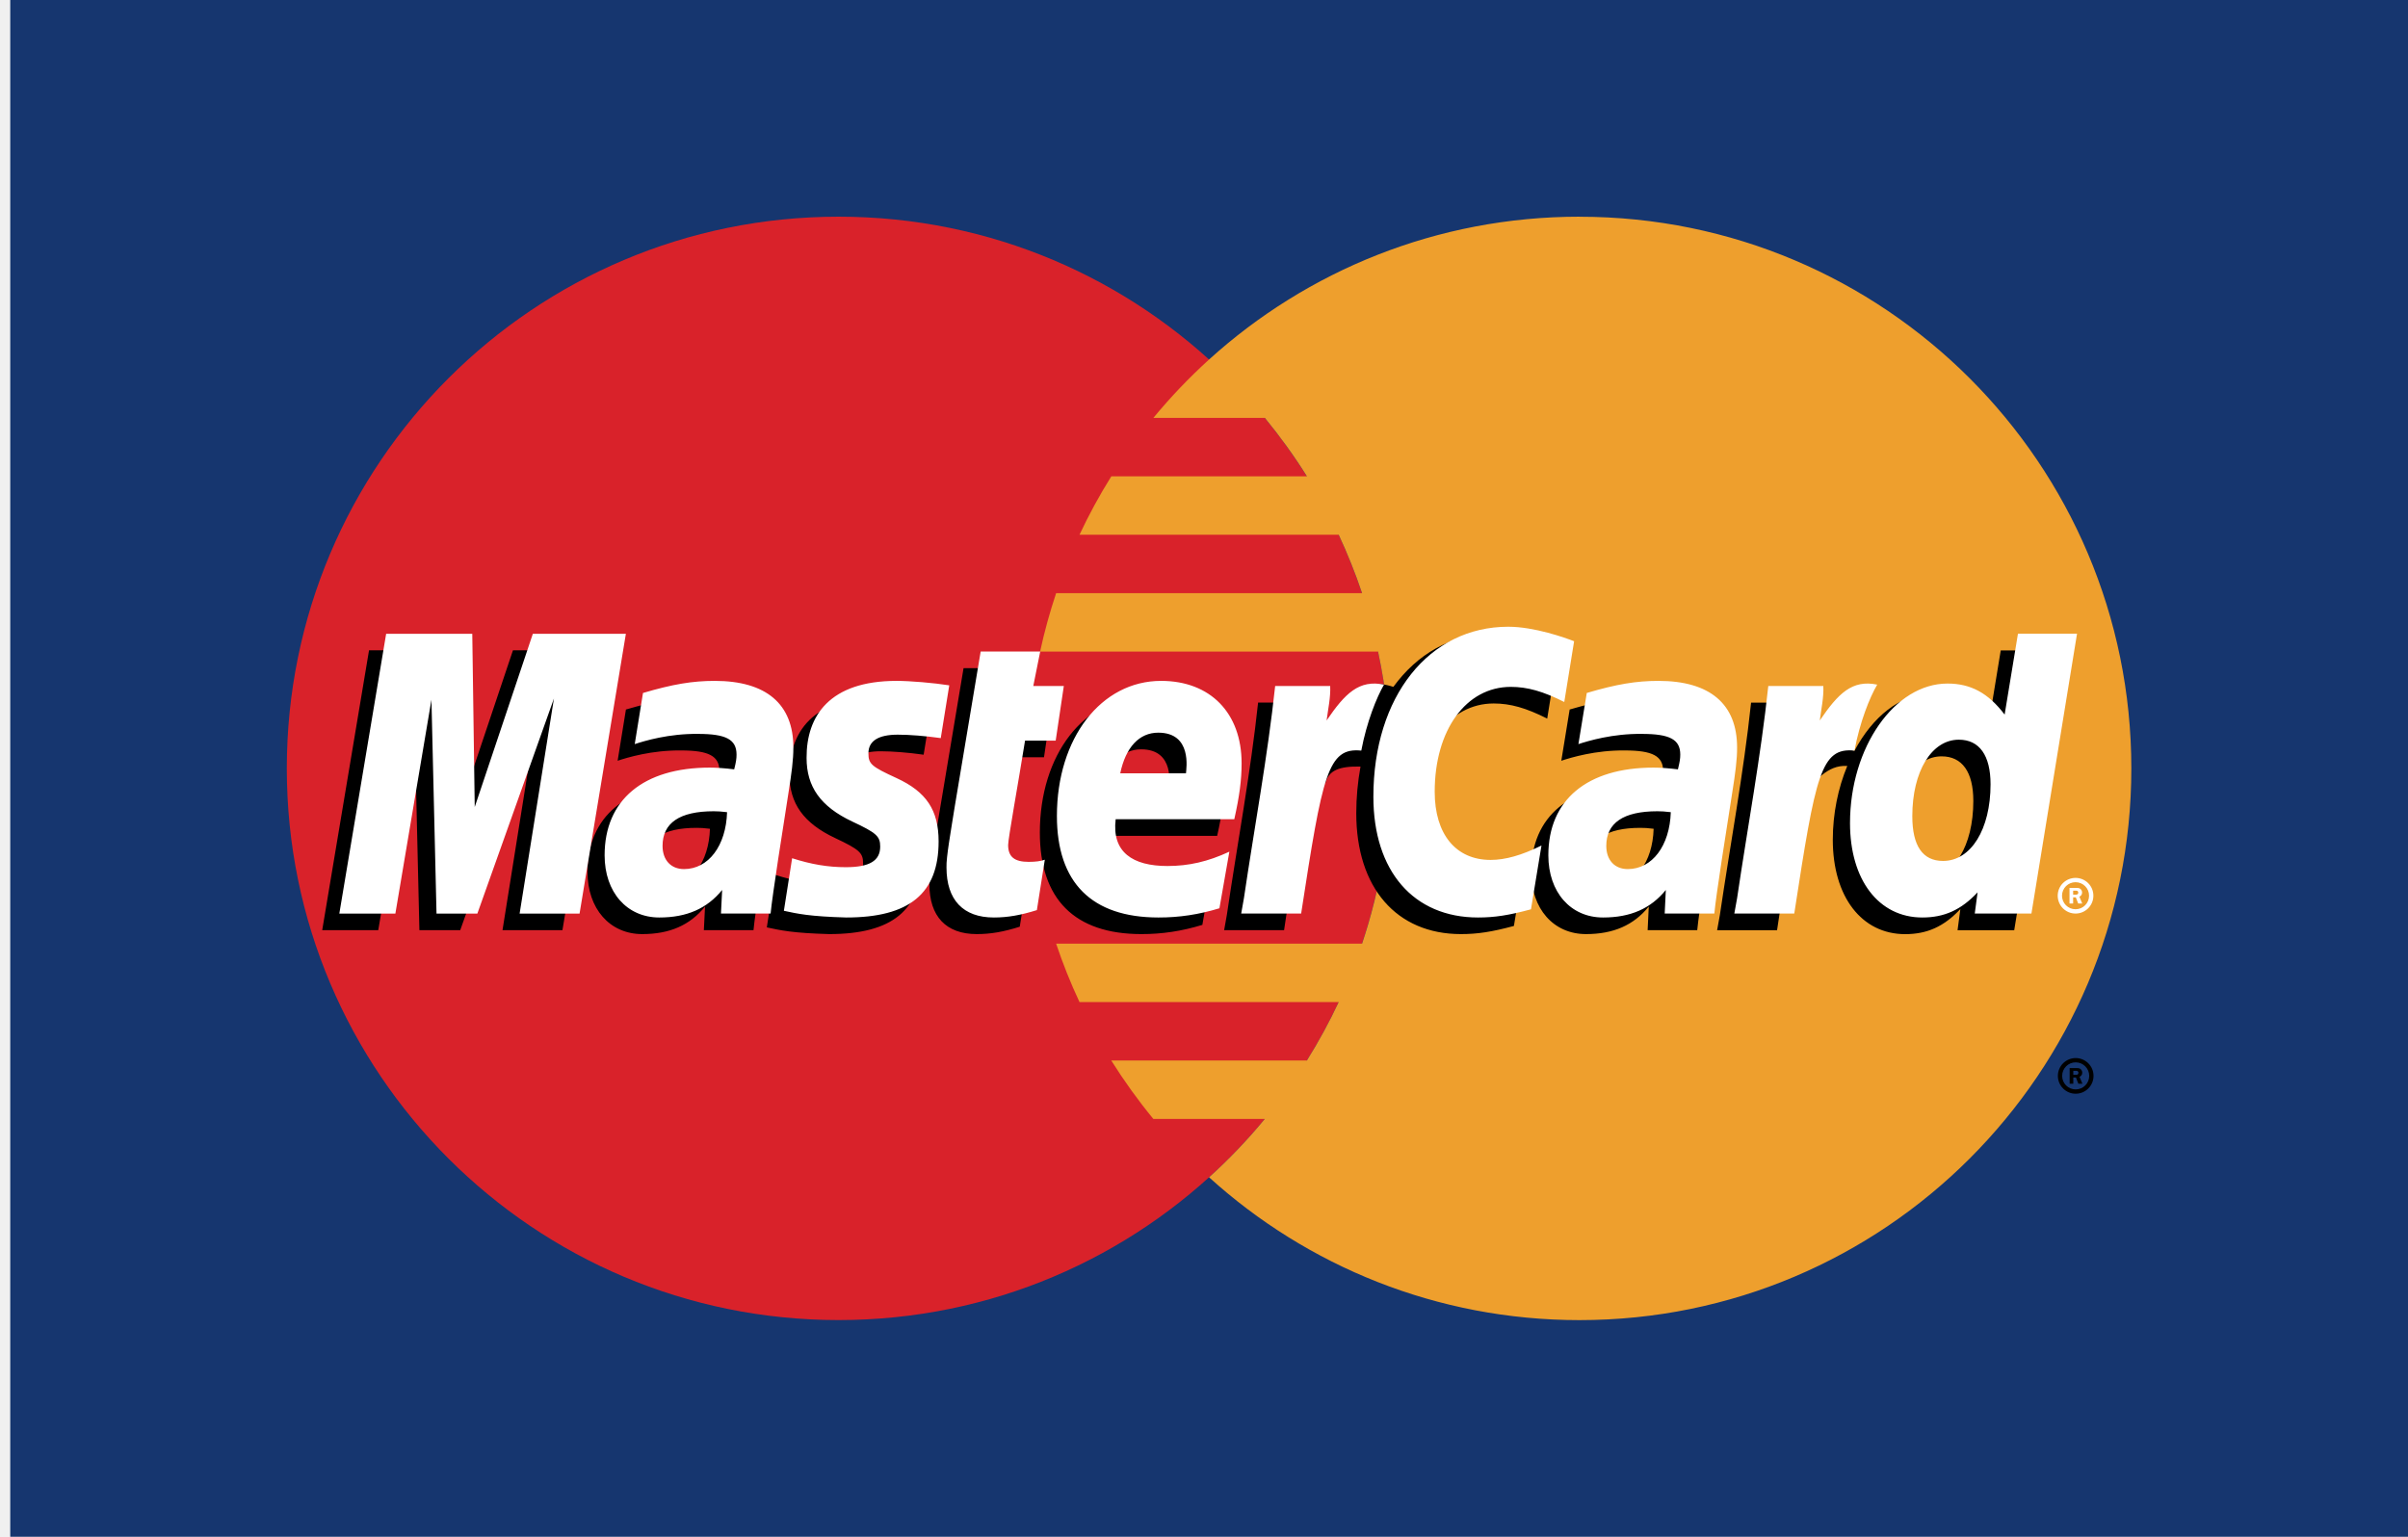
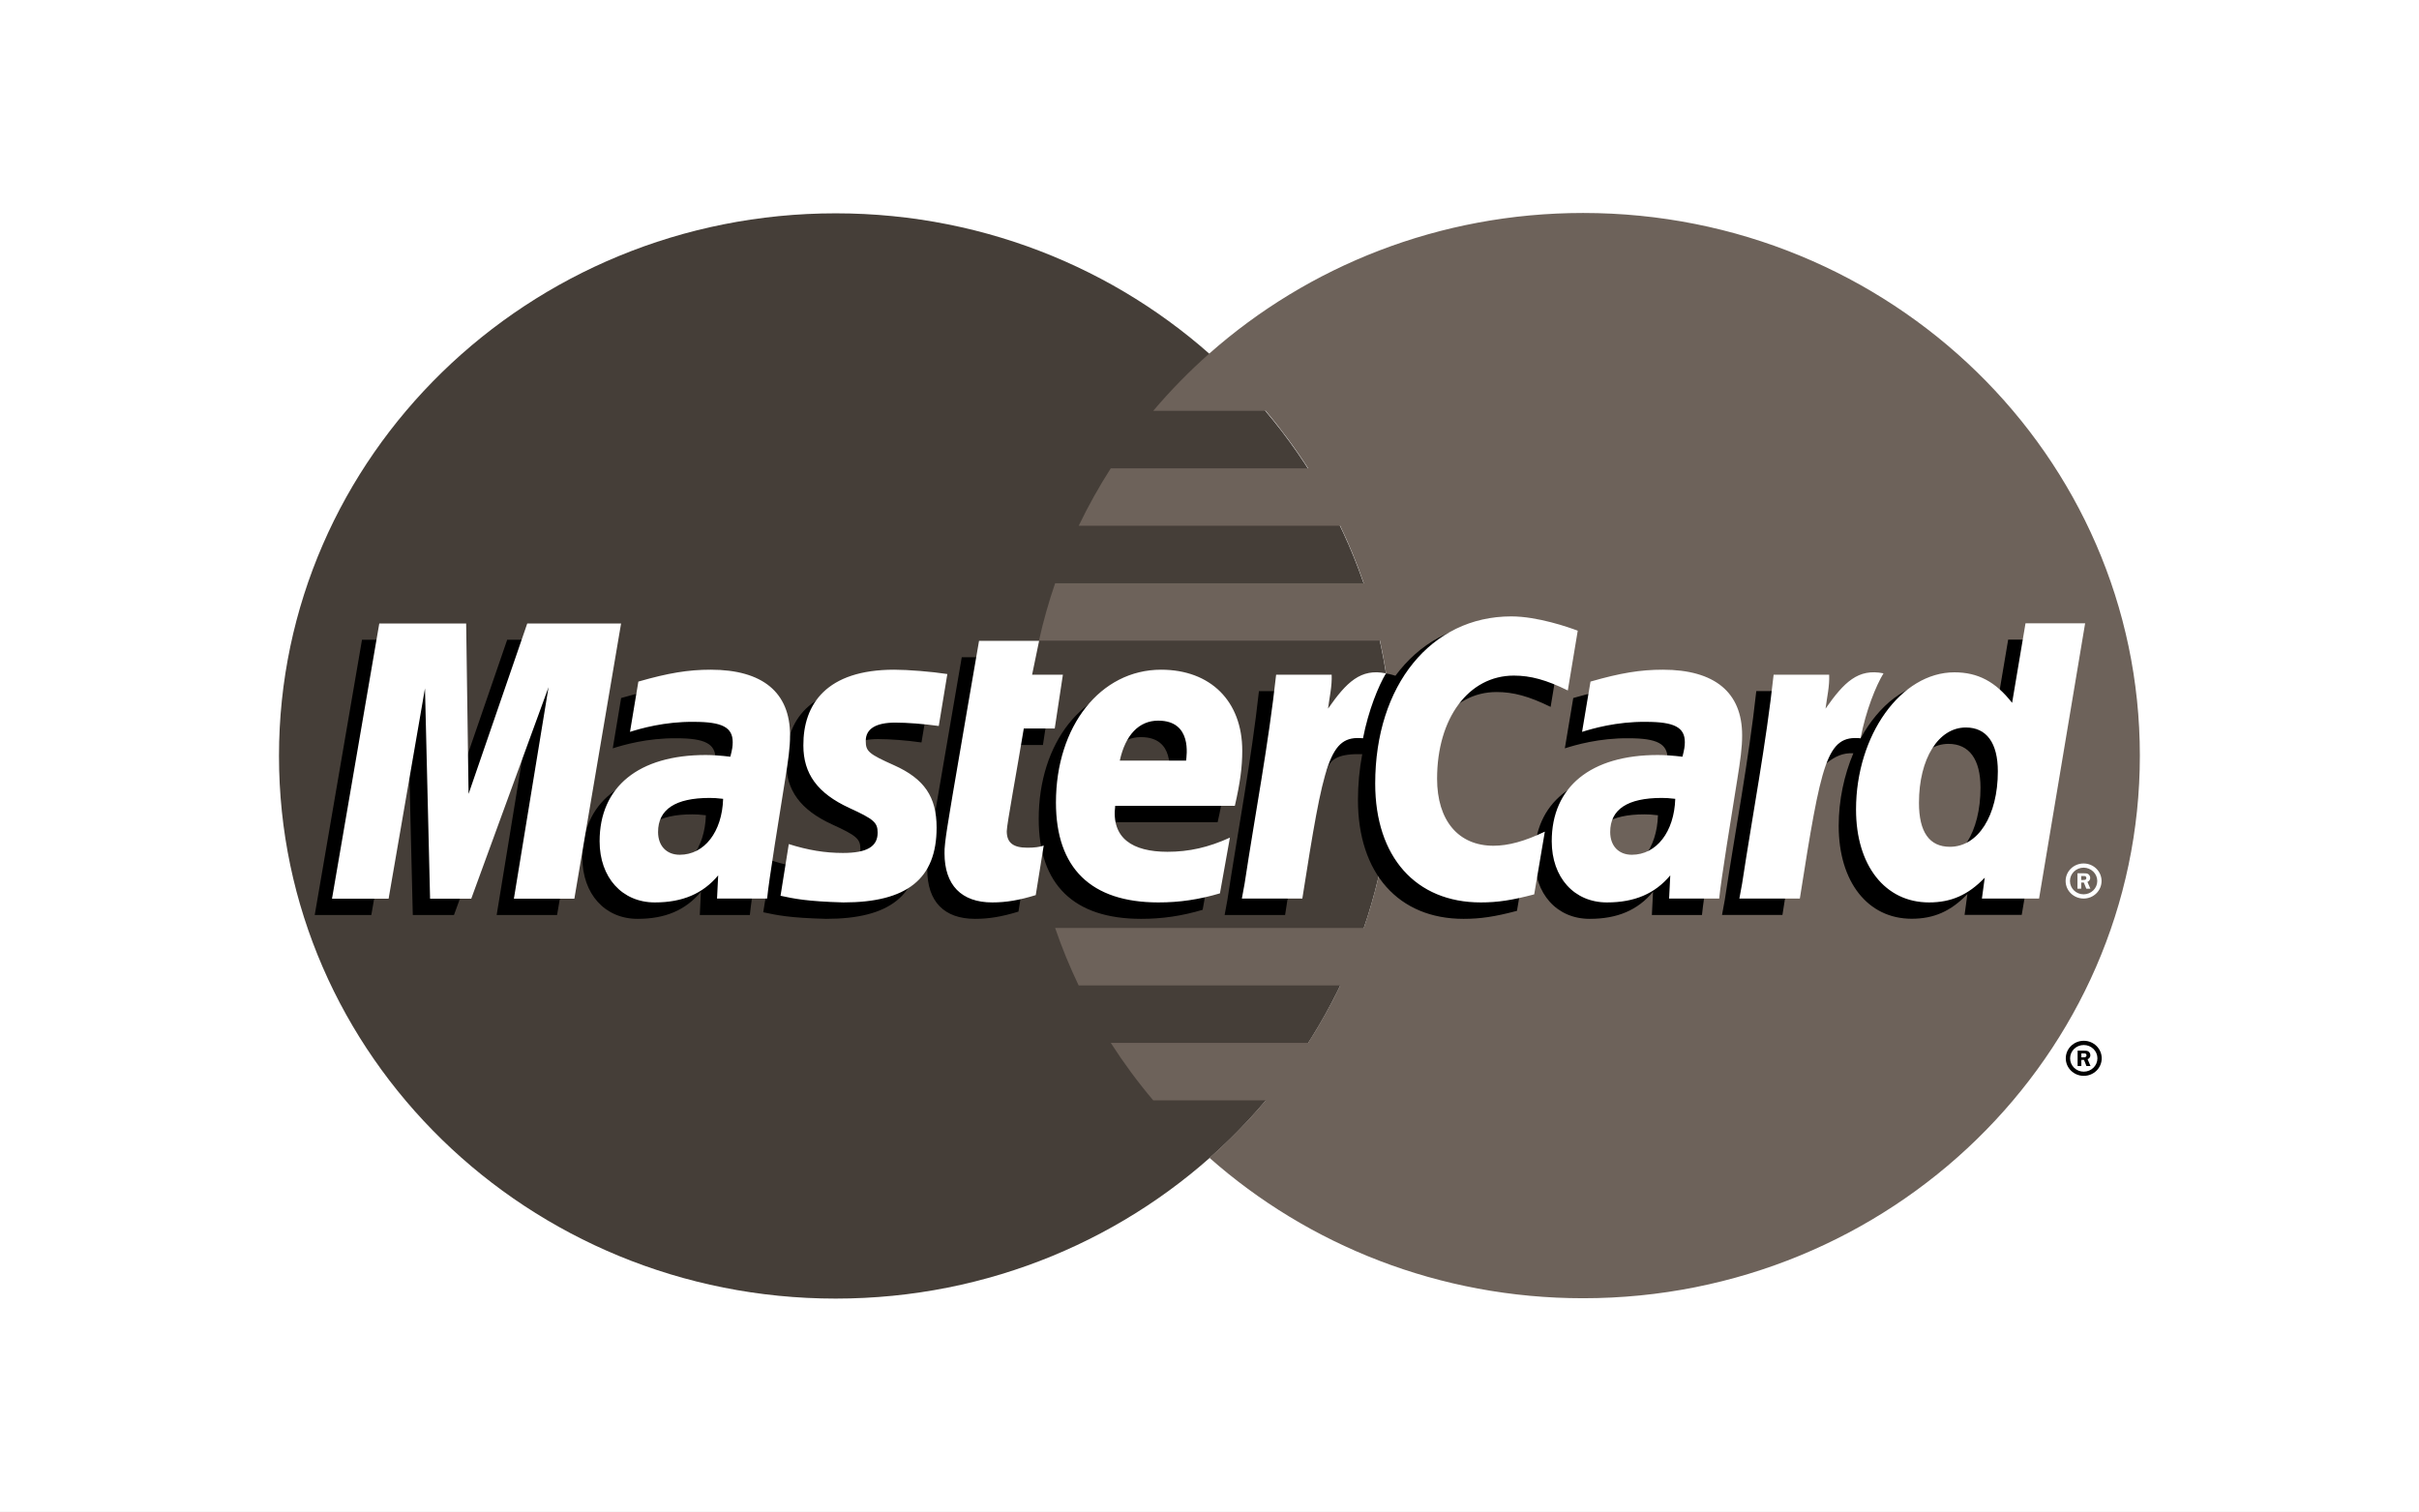
- <svg xmlns="http://www.w3.org/2000/svg" width="47" height="30" viewBox="0 0 47 30" fill="none">
-   <g id="ð¦ icon &quot;MasterCard&quot;">
-     <path id="Vector" d="M0.2 0H47V30H0.2V0Z" fill="#16366F" />
-     <path id="Vector_2" d="M27.139 15.001C27.139 20.949 22.317 25.77 16.368 25.77C10.42 25.77 5.598 20.949 5.598 15.001C5.598 9.052 10.42 4.23 16.368 4.23C22.316 4.23 27.139 9.053 27.139 15.001Z" fill="#D9222A" />
-     <path id="Vector_3" d="M30.829 4.23C28.046 4.23 25.511 5.286 23.599 7.018C23.21 7.372 22.846 7.752 22.512 8.158H24.688C24.985 8.52 25.26 8.901 25.509 9.299H21.691C21.461 9.666 21.254 10.047 21.07 10.439H26.129C26.302 10.81 26.455 11.191 26.585 11.579H20.614C20.489 11.954 20.384 12.334 20.301 12.72H26.897C27.059 13.469 27.14 14.234 27.14 15.001C27.14 16.197 26.945 17.347 26.585 18.422H20.614C20.744 18.81 20.896 19.191 21.07 19.562H26.129C25.945 19.955 25.737 20.336 25.508 20.703H21.69C21.94 21.101 22.214 21.482 22.511 21.843H24.687C24.353 22.249 23.989 22.63 23.599 22.983C25.511 24.715 28.046 25.771 30.829 25.771C36.777 25.771 41.6 20.949 41.6 15.001C41.6 9.053 36.778 4.231 30.829 4.231" fill="#EE9F2D" />
-     <path id="Vector_4" d="M40.166 21.003C40.166 20.811 40.322 20.655 40.514 20.655C40.706 20.655 40.862 20.811 40.862 21.003C40.862 21.195 40.706 21.351 40.514 21.351C40.322 21.351 40.166 21.195 40.166 21.003ZM40.514 21.267C40.66 21.267 40.778 21.149 40.778 21.003C40.778 20.857 40.66 20.739 40.514 20.739H40.514C40.368 20.738 40.25 20.857 40.25 21.002V21.003C40.249 21.149 40.368 21.267 40.514 21.267C40.514 21.267 40.514 21.267 40.514 21.267ZM40.467 21.156H40.396V20.85H40.525C40.552 20.85 40.579 20.85 40.603 20.865C40.628 20.882 40.642 20.912 40.642 20.942C40.642 20.976 40.621 21.008 40.589 21.021L40.645 21.156H40.566L40.519 21.035H40.467L40.467 21.156ZM40.467 20.982H40.506C40.521 20.982 40.537 20.984 40.55 20.976C40.562 20.969 40.568 20.955 40.568 20.941C40.568 20.93 40.56 20.916 40.55 20.91C40.538 20.902 40.518 20.904 40.505 20.904H40.467V20.982ZM13.857 16.179C13.734 16.164 13.68 16.161 13.596 16.161C12.933 16.161 12.598 16.388 12.598 16.837C12.598 17.113 12.761 17.289 13.017 17.289C13.493 17.289 13.836 16.836 13.857 16.179ZM14.707 18.158H13.738L13.761 17.698C13.465 18.062 13.071 18.235 12.535 18.235C11.902 18.235 11.467 17.74 11.467 17.021C11.467 15.94 12.223 15.309 13.52 15.309C13.652 15.309 13.822 15.321 13.996 15.343C14.033 15.196 14.042 15.134 14.042 15.055C14.042 14.76 13.838 14.65 13.292 14.65C12.72 14.644 12.248 14.787 12.055 14.851C12.067 14.777 12.217 13.851 12.217 13.851C12.799 13.68 13.184 13.616 13.616 13.616C14.62 13.616 15.152 14.067 15.151 14.919C15.153 15.147 15.115 15.429 15.056 15.799C14.955 16.443 14.737 17.822 14.707 18.158ZM10.978 18.158H9.808L10.478 13.959L8.983 18.158H8.186L8.088 13.983L7.383 18.158H6.289L7.203 12.695H8.884L8.986 15.753L10.012 12.695H11.882L10.978 18.158ZM32.276 16.179C32.154 16.164 32.1 16.161 32.016 16.161C31.354 16.161 31.018 16.388 31.018 16.837C31.018 17.113 31.181 17.289 31.437 17.289C31.913 17.289 32.257 16.836 32.276 16.179ZM33.127 18.158H32.159L32.181 17.698C31.885 18.062 31.491 18.235 30.956 18.235C30.322 18.235 29.887 17.74 29.887 17.021C29.887 15.94 30.643 15.309 31.94 15.309C32.073 15.309 32.242 15.321 32.416 15.343C32.453 15.196 32.462 15.134 32.462 15.055C32.462 14.76 32.258 14.65 31.712 14.65C31.14 14.644 30.669 14.787 30.474 14.851C30.487 14.777 30.637 13.851 30.637 13.851C31.22 13.68 31.604 13.616 32.036 13.616C33.04 13.616 33.572 14.067 33.571 14.919C33.573 15.147 33.535 15.429 33.476 15.799C33.375 16.443 33.157 17.822 33.127 18.158ZM19.904 18.091C19.584 18.192 19.335 18.235 19.064 18.235C18.466 18.235 18.14 17.891 18.14 17.259C18.132 17.063 18.226 16.546 18.3 16.075C18.368 15.66 18.807 13.043 18.807 13.043H19.97L19.834 13.715H20.536L20.377 14.783H19.673C19.538 15.628 19.346 16.681 19.343 16.82C19.343 17.049 19.465 17.149 19.744 17.149C19.877 17.149 19.98 17.136 20.059 17.107L19.904 18.091ZM23.468 18.055C23.068 18.177 22.683 18.236 22.275 18.235C20.974 18.234 20.296 17.554 20.296 16.253C20.296 14.734 21.158 13.616 22.33 13.616C23.288 13.616 23.9 14.242 23.9 15.224C23.9 15.55 23.858 15.868 23.757 16.317H21.442C21.364 16.961 21.776 17.23 22.452 17.23C22.868 17.23 23.244 17.144 23.661 16.95L23.468 18.055ZM22.814 15.421C22.821 15.328 22.938 14.628 22.273 14.628C21.903 14.628 21.639 14.91 21.531 15.421H22.814ZM15.409 15.12C15.409 15.682 15.682 16.069 16.3 16.36C16.773 16.583 16.846 16.649 16.846 16.851C16.846 17.128 16.638 17.253 16.175 17.253C15.826 17.253 15.502 17.198 15.127 17.077C15.127 17.077 14.974 18.057 14.967 18.104C15.232 18.161 15.469 18.215 16.183 18.235C17.417 18.235 17.987 17.765 17.987 16.75C17.987 16.139 17.748 15.781 17.163 15.512C16.672 15.287 16.616 15.237 16.616 15.029C16.616 14.789 16.81 14.666 17.188 14.666C17.418 14.666 17.731 14.691 18.028 14.733L18.195 13.703C17.892 13.655 17.433 13.616 17.166 13.616C15.858 13.616 15.405 14.299 15.409 15.12ZM29.154 13.733C29.479 13.733 29.782 13.818 30.199 14.028L30.39 12.842C30.219 12.775 29.616 12.38 29.106 12.38C28.323 12.38 27.662 12.769 27.196 13.409C26.518 13.185 26.239 13.639 25.897 14.091L25.593 14.162C25.616 14.013 25.637 13.865 25.63 13.715H24.556C24.409 15.09 24.149 16.483 23.946 17.86L23.893 18.158H25.063C25.258 16.89 25.365 16.078 25.43 15.528L25.87 15.283C25.936 15.038 26.142 14.955 26.555 14.965C26.5 15.266 26.472 15.571 26.472 15.876C26.472 17.33 27.257 18.235 28.515 18.235C28.84 18.235 29.118 18.192 29.549 18.076L29.755 16.83C29.367 17.021 29.049 17.11 28.761 17.11C28.081 17.11 27.67 16.609 27.67 15.779C27.67 14.576 28.282 13.733 29.154 13.733Z" fill="black" />
-     <path id="Vector_5" d="M11.312 17.835H10.142L10.812 13.636L9.317 17.835H8.52L8.421 13.66L7.717 17.835H6.623L7.537 12.373H9.218L9.266 15.754L10.4 12.373H12.216L11.312 17.835Z" fill="white" />
-     <path id="Vector_6" d="M39.051 12.697L38.792 14.275C38.472 13.854 38.129 13.55 37.675 13.55C37.085 13.55 36.548 13.997 36.197 14.655C35.707 14.554 35.201 14.382 35.201 14.382L35.201 14.386C35.24 14.018 35.256 13.793 35.252 13.717H34.178C34.032 15.092 33.772 16.485 33.569 17.861L33.515 18.16H34.685C34.843 17.134 34.964 16.282 35.053 15.607C35.452 15.246 35.652 14.931 36.056 14.952C35.877 15.384 35.773 15.882 35.773 16.393C35.773 17.504 36.335 18.236 37.185 18.236C37.613 18.236 37.942 18.089 38.263 17.746L38.208 18.159H39.314L40.204 12.697H39.051ZM37.589 17.133C37.191 17.133 36.99 16.839 36.99 16.258C36.99 15.384 37.366 14.765 37.897 14.765C38.298 14.765 38.516 15.071 38.516 15.636C38.516 16.516 38.134 17.133 37.589 17.133Z" fill="black" />
-     <path id="Vector_7" d="M14.191 15.855C14.068 15.841 14.014 15.837 13.93 15.837C13.267 15.837 12.932 16.064 12.932 16.513C12.932 16.789 13.095 16.966 13.351 16.966C13.827 16.966 14.171 16.512 14.191 15.855ZM15.041 17.834H14.072L14.095 17.374C13.799 17.737 13.405 17.911 12.869 17.911C12.235 17.911 11.801 17.416 11.801 16.697C11.801 15.616 12.556 14.985 13.854 14.985C13.986 14.985 14.156 14.997 14.33 15.019C14.367 14.873 14.376 14.81 14.376 14.731C14.376 14.436 14.172 14.327 13.626 14.327C13.054 14.32 12.582 14.463 12.389 14.526C12.401 14.453 12.55 13.528 12.55 13.528C13.133 13.356 13.518 13.292 13.95 13.292C14.954 13.292 15.486 13.743 15.485 14.594C15.487 14.824 15.449 15.105 15.39 15.475C15.289 16.118 15.071 17.498 15.041 17.834ZM30.724 12.518L30.532 13.704C30.116 13.495 29.812 13.409 29.488 13.409C28.615 13.409 28.003 14.253 28.003 15.456C28.003 16.285 28.415 16.787 29.094 16.787C29.382 16.787 29.7 16.697 30.087 16.506L29.882 17.751C29.451 17.868 29.173 17.911 28.849 17.911C27.59 17.911 26.806 17.006 26.806 15.553C26.806 13.6 27.889 12.235 29.439 12.235C29.949 12.235 30.553 12.451 30.724 12.518ZM32.611 15.855C32.488 15.841 32.434 15.837 32.35 15.837C31.687 15.837 31.352 16.064 31.352 16.513C31.352 16.789 31.515 16.966 31.771 16.966C32.247 16.966 32.59 16.512 32.611 15.855ZM33.461 17.834H32.492L32.514 17.374C32.219 17.737 31.825 17.911 31.289 17.911C30.655 17.911 30.221 17.416 30.221 16.697C30.221 15.616 30.977 14.985 32.274 14.985C32.407 14.985 32.576 14.997 32.75 15.019C32.786 14.873 32.796 14.81 32.796 14.731C32.796 14.436 32.593 14.327 32.046 14.327C31.474 14.32 31.003 14.463 30.808 14.526C30.821 14.453 30.971 13.528 30.971 13.528C31.553 13.356 31.938 13.292 32.37 13.292C33.374 13.292 33.906 13.743 33.905 14.594C33.907 14.824 33.869 15.105 33.81 15.475C33.709 16.118 33.49 17.498 33.461 17.834ZM20.238 17.767C19.918 17.867 19.668 17.911 19.398 17.911C18.8 17.911 18.474 17.568 18.474 16.935C18.466 16.738 18.56 16.222 18.634 15.751C18.702 15.335 19.141 12.719 19.141 12.719H20.303L20.168 13.392H20.764L20.605 14.459H20.007C19.872 15.304 19.679 16.356 19.677 16.496C19.677 16.726 19.8 16.825 20.077 16.825C20.211 16.825 20.314 16.812 20.393 16.783L20.238 17.767ZM23.801 17.731C23.402 17.853 23.017 17.912 22.609 17.911C21.308 17.91 20.629 17.23 20.629 15.929C20.629 14.41 21.492 13.292 22.663 13.292C23.622 13.292 24.234 13.918 24.234 14.9C24.234 15.226 24.192 15.544 24.091 15.993H21.776C21.698 16.637 22.11 16.906 22.786 16.906C23.202 16.906 23.578 16.82 23.995 16.626L23.801 17.731ZM23.148 15.096C23.155 15.004 23.271 14.303 22.607 14.303C22.237 14.303 21.972 14.586 21.865 15.096H23.148ZM15.743 14.796C15.743 15.358 16.015 15.745 16.633 16.037C17.107 16.259 17.18 16.325 17.18 16.527C17.18 16.804 16.971 16.929 16.509 16.929C16.16 16.929 15.835 16.874 15.461 16.754C15.461 16.754 15.307 17.733 15.3 17.78C15.566 17.838 15.803 17.891 16.517 17.911C17.751 17.911 18.32 17.441 18.32 16.426C18.32 15.816 18.082 15.457 17.496 15.188C17.006 14.963 16.95 14.913 16.95 14.705C16.95 14.465 17.144 14.342 17.522 14.342C17.751 14.342 18.065 14.367 18.362 14.409L18.528 13.379C18.226 13.331 17.767 13.292 17.5 13.292C16.191 13.292 15.739 13.975 15.743 14.796ZM39.65 17.834H38.544L38.599 17.42C38.278 17.763 37.949 17.911 37.52 17.911C36.67 17.911 36.109 17.178 36.109 16.068C36.109 14.59 36.98 13.344 38.011 13.344C38.465 13.344 38.808 13.529 39.127 13.95L39.387 12.371H40.54L39.65 17.834ZM37.925 16.807C38.469 16.807 38.852 16.19 38.852 15.31C38.852 14.746 38.634 14.44 38.233 14.44C37.702 14.44 37.325 15.059 37.325 15.932C37.325 16.513 37.527 16.807 37.925 16.807ZM34.514 13.392C34.368 14.767 34.108 16.16 33.905 17.535L33.851 17.834H35.021C35.439 15.117 35.54 14.587 36.196 14.653C36.3 14.097 36.495 13.61 36.64 13.365C36.15 13.263 35.877 13.539 35.519 14.065C35.547 13.838 35.599 13.617 35.588 13.392H34.514ZM24.889 13.392C24.742 14.767 24.482 16.16 24.279 17.535L24.226 17.834H25.396C25.814 15.117 25.915 14.587 26.57 14.653C26.675 14.097 26.87 13.61 27.014 13.365C26.525 13.263 26.251 13.539 25.893 14.065C25.922 13.838 25.973 13.617 25.963 13.392H24.889ZM40.163 17.486C40.163 17.293 40.319 17.138 40.511 17.138C40.703 17.138 40.859 17.293 40.859 17.485V17.486C40.859 17.678 40.703 17.834 40.511 17.834C40.319 17.834 40.163 17.678 40.163 17.486ZM40.511 17.75C40.657 17.75 40.775 17.632 40.775 17.486V17.486C40.776 17.34 40.657 17.222 40.511 17.222H40.511C40.365 17.222 40.247 17.34 40.247 17.486C40.247 17.632 40.365 17.75 40.511 17.75ZM40.464 17.638H40.393V17.333H40.522C40.549 17.333 40.577 17.334 40.6 17.348C40.625 17.365 40.639 17.394 40.639 17.425C40.639 17.459 40.619 17.492 40.586 17.504L40.642 17.638H40.563L40.516 17.518H40.464V17.638V17.638ZM40.464 17.465H40.503C40.518 17.465 40.534 17.466 40.547 17.459C40.559 17.452 40.565 17.438 40.565 17.424C40.564 17.412 40.558 17.4 40.548 17.393C40.535 17.386 40.515 17.388 40.502 17.388H40.464L40.464 17.465Z" fill="white" />
-   </g>
+ <svg xmlns="http://www.w3.org/2000/svg" width="48" height="30" viewBox="0 0 48 30" fill="none">
+   <path d="M0 0H48V30H0V0Z" fill="white" />
+   <path d="M27.629 15.004C27.629 20.953 22.683 25.774 16.582 25.774C10.481 25.774 5.536 20.953 5.536 15.004C5.536 9.056 10.482 4.234 16.582 4.234C22.683 4.234 27.629 9.057 27.629 15.004Z" fill="#453E38" />
+   <path d="M31.414 4.227C28.56 4.227 25.959 5.282 23.999 7.015C23.599 7.368 23.227 7.749 22.883 8.154H25.115C25.421 8.517 25.702 8.898 25.957 9.295H22.041C21.806 9.662 21.593 10.043 21.405 10.435H26.593C26.771 10.807 26.928 11.187 27.061 11.576H20.937C20.809 11.95 20.701 12.331 20.616 12.716H27.382C27.547 13.466 27.631 14.23 27.63 14.997C27.63 16.193 27.43 17.344 27.061 18.418H20.937C21.07 18.807 21.226 19.188 21.404 19.559H26.593C26.405 19.951 26.192 20.332 25.956 20.699H22.041C22.297 21.097 22.578 21.478 22.883 21.839H25.115C24.772 22.245 24.399 22.627 23.999 22.98C25.959 24.712 28.56 25.767 31.414 25.767C37.515 25.767 42.461 20.945 42.461 14.997C42.461 9.049 37.515 4.227 31.414 4.227" fill="#6D625A" />
+   <path d="M40.991 21.005C40.991 20.813 41.151 20.657 41.348 20.657C41.545 20.657 41.704 20.813 41.704 21.005C41.704 21.197 41.545 21.353 41.348 21.353C41.151 21.353 40.991 21.197 40.991 21.005ZM41.348 21.27C41.498 21.27 41.619 21.151 41.619 21.005C41.619 20.859 41.498 20.741 41.348 20.741H41.348C41.198 20.741 41.077 20.859 41.077 21.005V21.005C41.076 21.151 41.198 21.27 41.347 21.27C41.347 21.27 41.347 21.27 41.348 21.27ZM41.3 21.158H41.226V20.853H41.359C41.386 20.853 41.414 20.853 41.439 20.868C41.464 20.884 41.479 20.914 41.479 20.945C41.479 20.979 41.458 21.011 41.424 21.023L41.482 21.158H41.401L41.353 21.037H41.3L41.3 21.158ZM41.3 20.985H41.34C41.355 20.985 41.371 20.986 41.385 20.979C41.397 20.971 41.403 20.957 41.403 20.944C41.403 20.932 41.395 20.919 41.385 20.913C41.372 20.905 41.352 20.907 41.338 20.907H41.3V20.985ZM14.007 16.181C13.881 16.167 13.826 16.163 13.739 16.163C13.06 16.163 12.716 16.39 12.716 16.839C12.716 17.116 12.884 17.292 13.146 17.292C13.634 17.292 13.986 16.838 14.007 16.181ZM14.879 18.161H13.886L13.908 17.7C13.605 18.064 13.201 18.237 12.652 18.237C12.002 18.237 11.556 17.742 11.556 17.023C11.556 15.942 12.331 15.311 13.662 15.311C13.797 15.311 13.972 15.323 14.15 15.345C14.188 15.199 14.197 15.136 14.197 15.057C14.197 14.763 13.988 14.653 13.428 14.653C12.841 14.646 12.357 14.789 12.159 14.853C12.171 14.779 12.325 13.854 12.325 13.854C12.922 13.683 13.317 13.618 13.76 13.618C14.79 13.618 15.335 14.069 15.334 14.921C15.336 15.149 15.298 15.431 15.237 15.802C15.133 16.445 14.91 17.825 14.879 18.161ZM11.054 18.161H9.855L10.542 13.961L9.008 18.161H8.191L8.09 13.985L7.368 18.161H6.245L7.183 12.698H8.907L9.012 15.755L10.064 12.698H11.982L11.054 18.161ZM32.899 16.181C32.774 16.167 32.718 16.163 32.632 16.163C31.952 16.163 31.608 16.39 31.608 16.839C31.608 17.116 31.776 17.292 32.038 17.292C32.526 17.292 32.879 16.838 32.899 16.181ZM33.772 18.161H32.778L32.801 17.7C32.498 18.064 32.093 18.237 31.544 18.237C30.894 18.237 30.449 17.742 30.449 17.023C30.449 15.942 31.223 15.311 32.554 15.311C32.69 15.311 32.864 15.323 33.042 15.345C33.08 15.199 33.089 15.136 33.089 15.057C33.089 14.763 32.881 14.653 32.32 14.653C31.734 14.646 31.25 14.789 31.051 14.853C31.063 14.779 31.218 13.854 31.218 13.854C31.815 13.683 32.209 13.618 32.652 13.618C33.682 13.618 34.228 14.069 34.227 14.921C34.229 15.149 34.19 15.431 34.13 15.802C34.026 16.445 33.802 17.825 33.772 18.161ZM20.209 18.093C19.881 18.194 19.625 18.237 19.348 18.237C18.735 18.237 18.4 17.894 18.4 17.261C18.391 17.065 18.488 16.549 18.564 16.077C18.634 15.662 19.084 13.045 19.084 13.045H20.276L20.137 13.718H20.857L20.695 14.786H19.972C19.834 15.63 19.636 16.683 19.634 16.823C19.634 17.052 19.759 17.151 20.045 17.151C20.181 17.151 20.287 17.138 20.368 17.11L20.209 18.093ZM23.864 18.057C23.455 18.179 23.06 18.238 22.641 18.237C21.306 18.236 20.611 17.557 20.611 16.255C20.611 14.737 21.496 13.619 22.697 13.619C23.68 13.619 24.308 14.245 24.308 15.226C24.308 15.552 24.264 15.87 24.161 16.319H21.787C21.706 16.964 22.13 17.232 22.823 17.232C23.25 17.232 23.634 17.146 24.062 16.952L23.864 18.057ZM23.194 15.423C23.201 15.331 23.321 14.63 22.64 14.63C22.26 14.63 21.988 14.912 21.878 15.423H23.194ZM15.599 15.122C15.599 15.684 15.879 16.072 16.512 16.363C16.998 16.585 17.073 16.651 17.073 16.853C17.073 17.13 16.859 17.255 16.384 17.255C16.027 17.255 15.694 17.201 15.31 17.08C15.31 17.08 15.152 18.059 15.145 18.106C15.418 18.164 15.661 18.218 16.393 18.237C17.659 18.237 18.243 17.768 18.243 16.752C18.243 16.142 17.998 15.784 17.398 15.514C16.895 15.289 16.837 15.239 16.837 15.032C16.837 14.791 17.036 14.669 17.424 14.669C17.659 14.669 17.981 14.693 18.285 14.736L18.456 13.705C18.146 13.657 17.675 13.619 17.401 13.619C16.059 13.619 15.595 14.302 15.599 15.122ZM29.697 13.735C30.03 13.735 30.341 13.82 30.769 14.03L30.965 12.845C30.789 12.778 30.171 12.383 29.647 12.383C28.844 12.383 28.166 12.771 27.689 13.412C26.993 13.187 26.706 13.641 26.356 14.094L26.044 14.165C26.068 14.016 26.089 13.868 26.082 13.718H24.981C24.83 15.093 24.564 16.486 24.355 17.862L24.3 18.161H25.5C25.7 16.892 25.81 16.08 25.877 15.53L26.329 15.285C26.396 15.04 26.607 14.958 27.031 14.968C26.974 15.268 26.946 15.573 26.946 15.879C26.946 17.332 27.75 18.237 29.041 18.237C29.374 18.237 29.659 18.195 30.101 18.078L30.312 16.832C29.915 17.023 29.589 17.113 29.293 17.113C28.596 17.113 28.174 16.611 28.174 15.782C28.174 14.579 28.802 13.735 29.697 13.735Z" fill="black" />
+   <path d="M11.397 17.837H10.197L10.885 13.638L9.351 17.837H8.534L8.433 13.662L7.711 17.837H6.588L7.526 12.375H9.25L9.298 15.757L10.462 12.375H12.324L11.397 17.837Z" fill="white" />
+   <path d="M39.848 12.695L39.582 14.274C39.254 13.853 38.902 13.549 38.436 13.549C37.831 13.549 37.281 13.996 36.92 14.654C36.418 14.553 35.899 14.38 35.899 14.38L35.898 14.384C35.939 14.016 35.955 13.792 35.952 13.716H34.85C34.7 15.091 34.433 16.483 34.225 17.86L34.17 18.159H35.369C35.532 17.133 35.656 16.281 35.747 15.606C36.157 15.245 36.362 14.93 36.776 14.95C36.593 15.383 36.485 15.881 36.485 16.392C36.485 17.502 37.062 18.235 37.933 18.235C38.373 18.235 38.71 18.087 39.039 17.745L38.983 18.158H40.117L41.031 12.695H39.848ZM38.348 17.132C37.94 17.132 37.734 16.837 37.734 16.256C37.734 15.383 38.12 14.764 38.663 14.764C39.075 14.764 39.299 15.07 39.299 15.634C39.299 16.515 38.907 17.132 38.348 17.132Z" fill="black" />
+   <path d="M14.349 15.855C14.223 15.841 14.168 15.837 14.082 15.837C13.402 15.837 13.058 16.064 13.058 16.513C13.058 16.789 13.226 16.965 13.488 16.965C13.977 16.965 14.329 16.512 14.349 15.855ZM15.222 17.834H14.228L14.251 17.374C13.948 17.737 13.543 17.911 12.994 17.911C12.344 17.911 11.898 17.416 11.898 16.697C11.898 15.615 12.673 14.985 14.004 14.985C14.14 14.985 14.314 14.997 14.492 15.019C14.53 14.872 14.539 14.81 14.539 14.73C14.539 14.436 14.331 14.327 13.77 14.327C13.184 14.32 12.7 14.463 12.501 14.526C12.514 14.452 12.667 13.528 12.667 13.528C13.265 13.356 13.659 13.292 14.102 13.292C15.132 13.292 15.678 13.743 15.677 14.594C15.679 14.823 15.64 15.105 15.579 15.475C15.476 16.118 15.252 17.498 15.222 17.834ZM31.307 12.518L31.11 13.704C30.683 13.494 30.372 13.409 30.039 13.409C29.144 13.409 28.516 14.252 28.516 15.455C28.516 16.285 28.938 16.786 29.635 16.786C29.93 16.786 30.256 16.697 30.654 16.506L30.443 17.751C30.001 17.868 29.716 17.911 29.383 17.911C28.092 17.911 27.288 17.006 27.288 15.552C27.288 13.599 28.399 12.234 29.988 12.234C30.512 12.234 31.131 12.451 31.307 12.518ZM33.242 15.855C33.116 15.841 33.061 15.837 32.974 15.837C32.295 15.837 31.951 16.064 31.951 16.513C31.951 16.789 32.118 16.965 32.38 16.965C32.869 16.965 33.221 16.512 33.242 15.855ZM34.114 17.834H33.12L33.143 17.374C32.84 17.737 32.435 17.911 31.886 17.911C31.236 17.911 30.791 17.416 30.791 16.697C30.791 15.615 31.566 14.985 32.896 14.985C33.032 14.985 33.206 14.997 33.385 15.019C33.422 14.872 33.432 14.81 33.432 14.73C33.432 14.436 33.223 14.327 32.663 14.327C32.076 14.32 31.592 14.463 31.393 14.526C31.406 14.452 31.56 13.528 31.56 13.528C32.157 13.356 32.551 13.292 32.995 13.292C34.025 13.292 34.57 13.743 34.569 14.594C34.571 14.823 34.532 15.105 34.472 15.475C34.368 16.118 34.144 17.498 34.114 17.834ZM20.552 17.766C20.223 17.867 19.967 17.911 19.69 17.911C19.077 17.911 18.742 17.567 18.742 16.935C18.734 16.738 18.831 16.222 18.907 15.751C18.976 15.335 19.427 12.719 19.427 12.719H20.619L20.48 13.391H21.091L20.929 14.459H20.315C20.176 15.304 19.979 16.356 19.977 16.496C19.977 16.725 20.102 16.825 20.387 16.825C20.524 16.825 20.629 16.812 20.71 16.783L20.552 17.766ZM24.207 17.731C23.797 17.853 23.402 17.912 22.983 17.911C21.649 17.91 20.953 17.23 20.953 15.929C20.953 14.41 21.838 13.292 23.039 13.292C24.022 13.292 24.65 13.918 24.65 14.9C24.65 15.226 24.607 15.544 24.503 15.993H22.129C22.049 16.637 22.472 16.906 23.166 16.906C23.592 16.906 23.977 16.82 24.405 16.625L24.207 17.731ZM23.536 15.096C23.544 15.004 23.663 14.303 22.982 14.303C22.602 14.303 22.331 14.586 22.22 15.096H23.536ZM15.941 14.796C15.941 15.358 16.221 15.745 16.855 16.037C17.34 16.259 17.415 16.325 17.415 16.527C17.415 16.804 17.201 16.929 16.727 16.929C16.369 16.929 16.036 16.874 15.652 16.753C15.652 16.753 15.495 17.733 15.488 17.779C15.76 17.837 16.003 17.89 16.735 17.911C18.001 17.911 18.585 17.441 18.585 16.426C18.585 15.815 18.341 15.457 17.74 15.188C17.237 14.963 17.179 14.913 17.179 14.705C17.179 14.465 17.379 14.342 17.766 14.342C18.001 14.342 18.323 14.367 18.628 14.409L18.798 13.378C18.488 13.33 18.017 13.292 17.743 13.292C16.401 13.292 15.937 13.975 15.941 14.796ZM40.461 17.834H39.327L39.383 17.42C39.054 17.763 38.717 17.911 38.277 17.911C37.406 17.911 36.829 17.178 36.829 16.067C36.829 14.59 37.723 13.344 38.781 13.344C39.246 13.344 39.598 13.529 39.926 13.95L40.192 12.371H41.375L40.461 17.834ZM38.692 16.807C39.251 16.807 39.643 16.19 39.643 15.31C39.643 14.746 39.42 14.439 39.008 14.439C38.464 14.439 38.078 15.059 38.078 15.932C38.077 16.513 38.284 16.807 38.692 16.807ZM35.194 13.391C35.044 14.766 34.778 16.159 34.569 17.535L34.514 17.834H35.714C36.142 15.117 36.246 14.587 36.919 14.653C37.026 14.097 37.225 13.61 37.374 13.364C36.872 13.262 36.591 13.539 36.224 14.065C36.253 13.838 36.306 13.617 36.296 13.391H35.194ZM25.322 13.391C25.172 14.766 24.905 16.159 24.697 17.535L24.642 17.834H25.842C26.27 15.117 26.374 14.587 27.046 14.653C27.154 14.097 27.354 13.61 27.502 13.364C27 13.262 26.719 13.539 26.352 14.065C26.381 13.838 26.434 13.617 26.424 13.391H25.322ZM40.988 17.486C40.988 17.293 41.148 17.138 41.345 17.138C41.541 17.138 41.701 17.293 41.701 17.485V17.486C41.701 17.678 41.542 17.834 41.345 17.834C41.148 17.834 40.988 17.678 40.988 17.486ZM41.345 17.75C41.494 17.75 41.616 17.632 41.616 17.486V17.486C41.616 17.34 41.495 17.222 41.345 17.221H41.345C41.195 17.222 41.074 17.34 41.074 17.486C41.074 17.632 41.195 17.75 41.345 17.75ZM41.297 17.638H41.223V17.333H41.356C41.383 17.333 41.412 17.333 41.436 17.348C41.461 17.365 41.476 17.394 41.476 17.425C41.476 17.459 41.455 17.491 41.421 17.504L41.479 17.638H41.398L41.35 17.517H41.297V17.638V17.638ZM41.297 17.465H41.337C41.352 17.465 41.368 17.466 41.382 17.459C41.394 17.452 41.4 17.438 41.4 17.424C41.399 17.411 41.393 17.4 41.382 17.392C41.37 17.386 41.349 17.387 41.335 17.387H41.297L41.297 17.465Z" fill="white" />
</svg>
